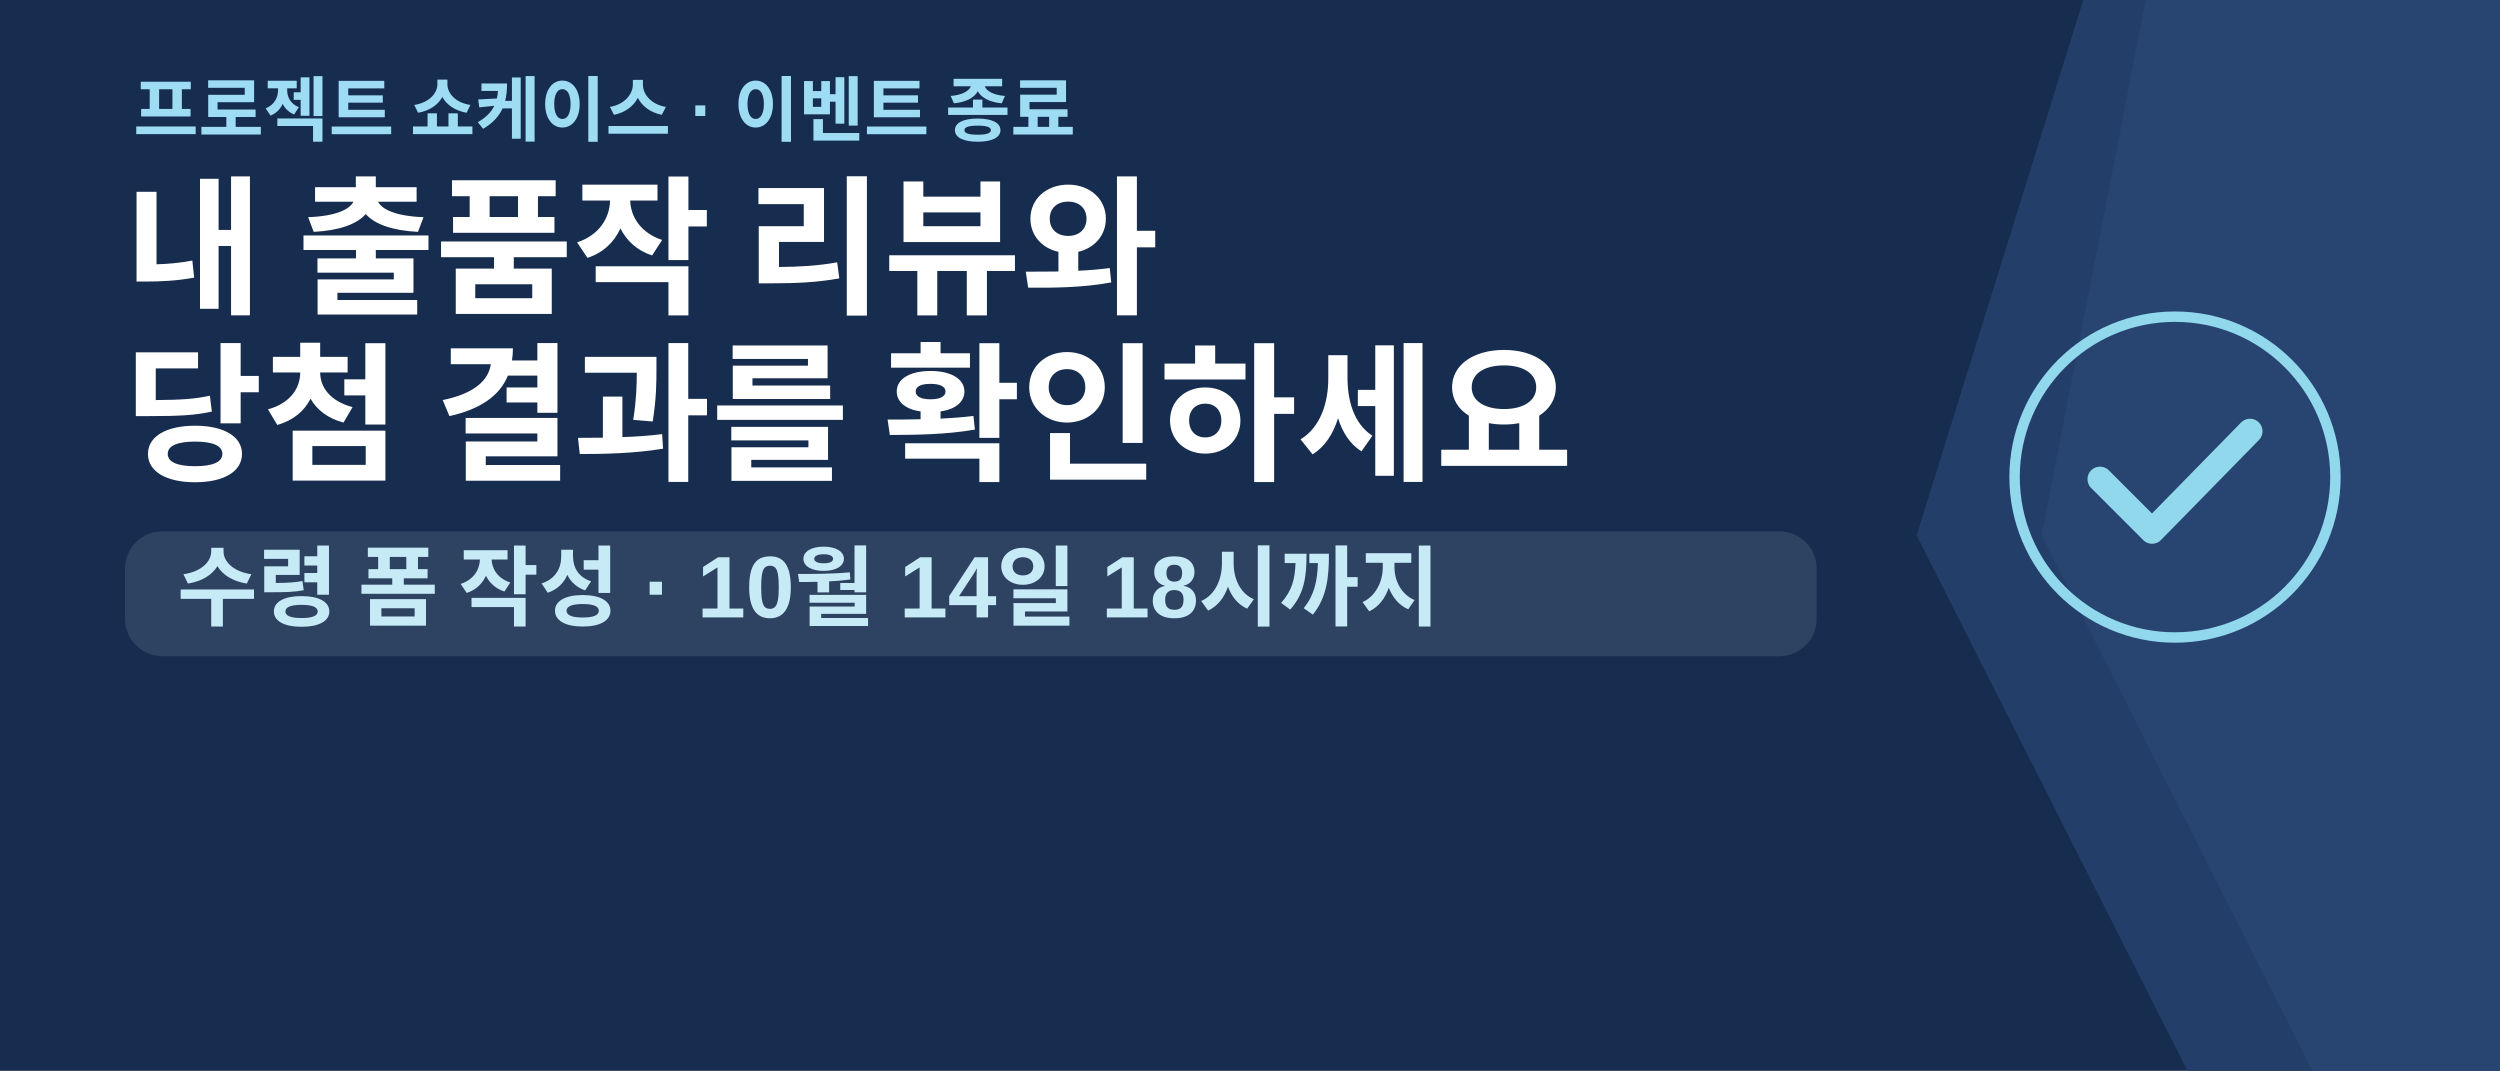
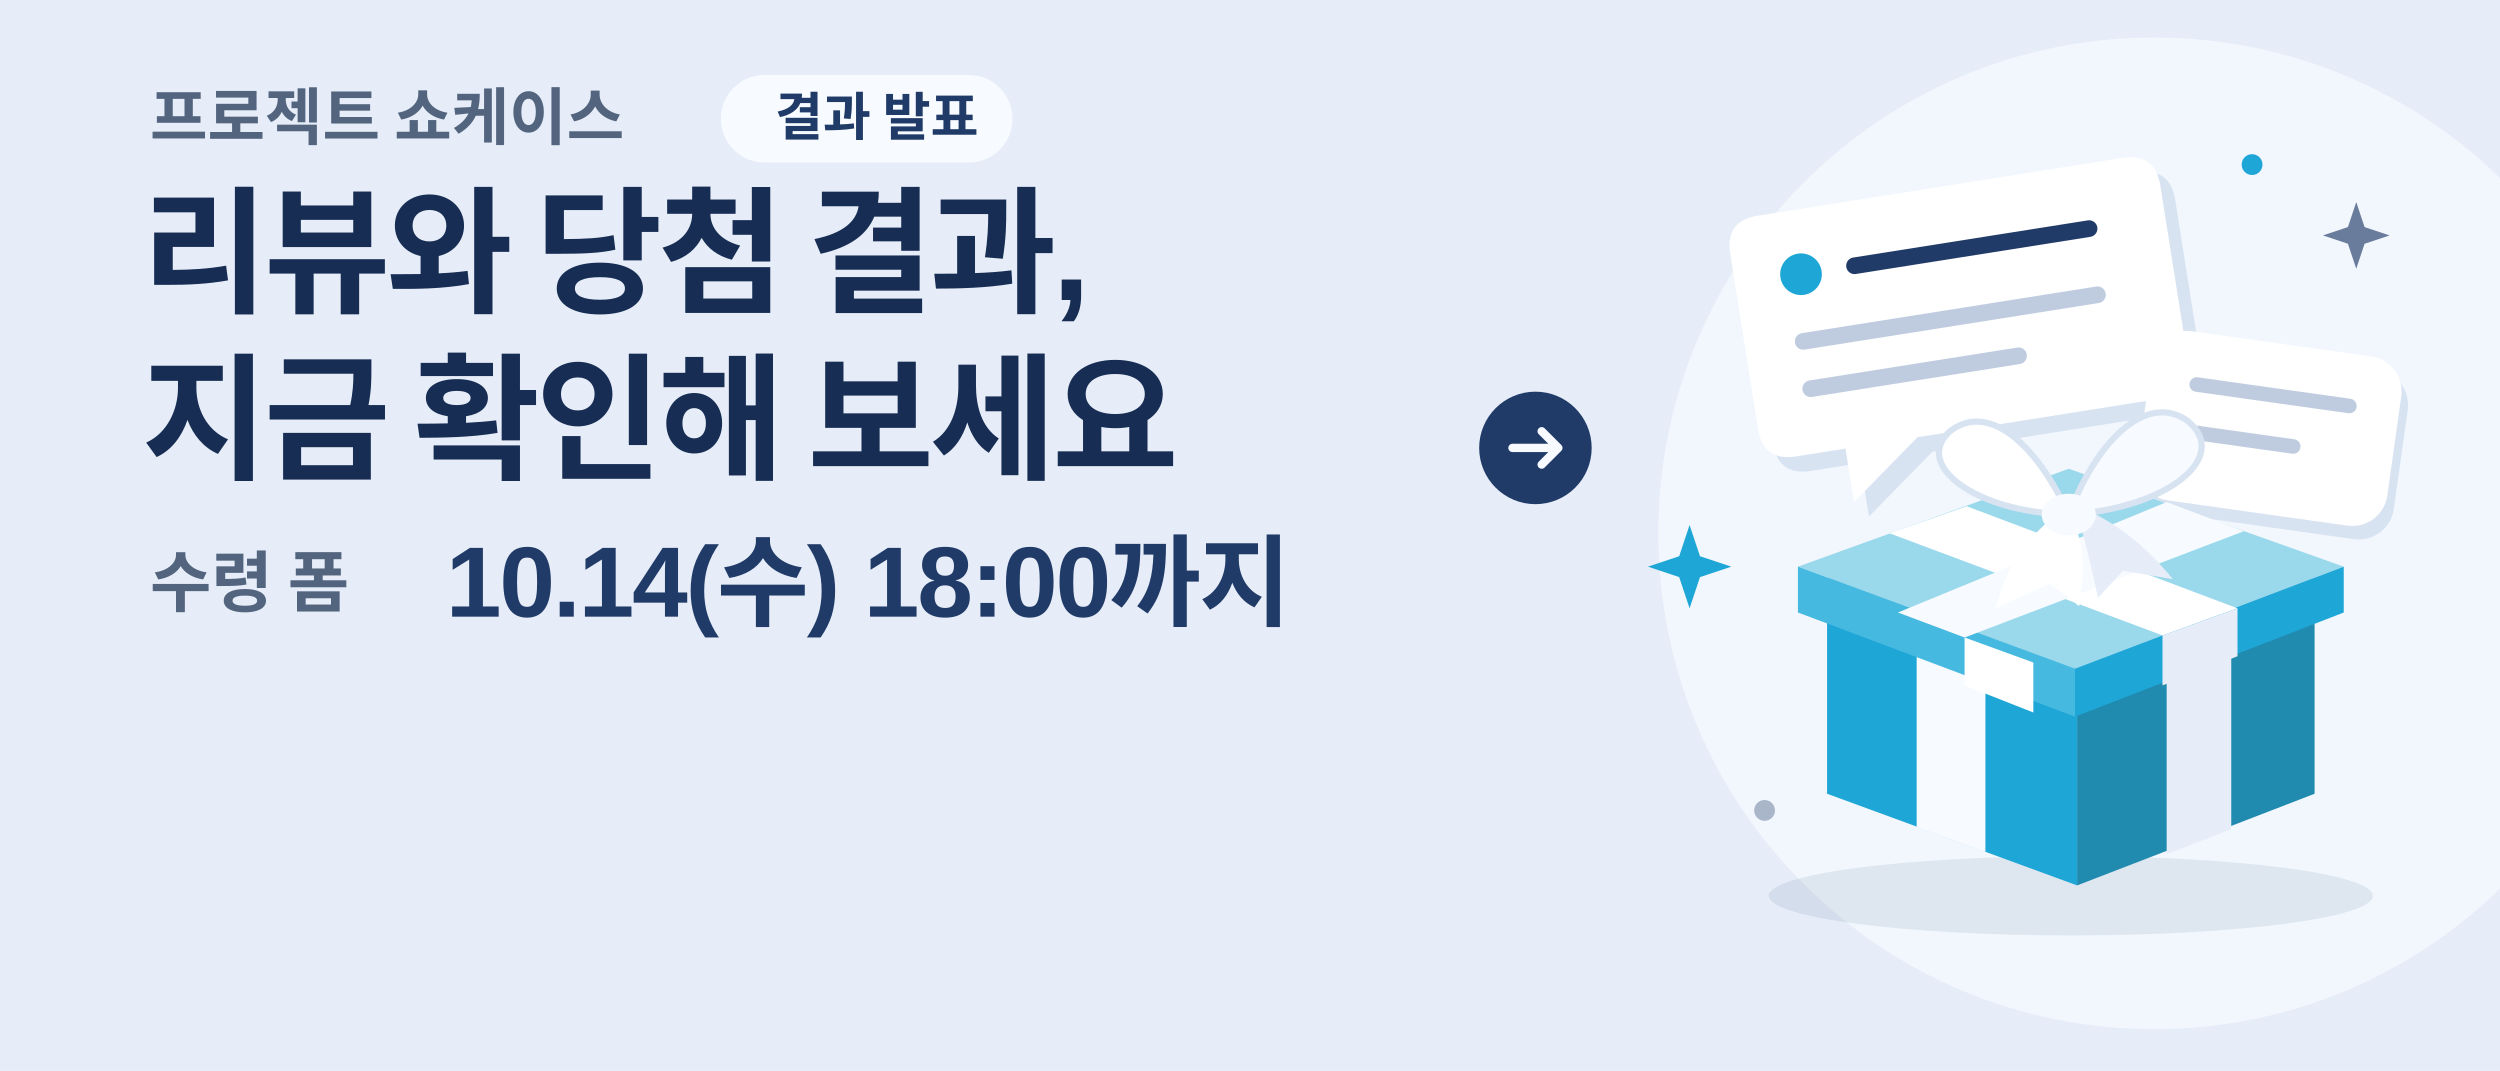
<svg xmlns="http://www.w3.org/2000/svg" width="1200" height="514" viewBox="0 0 1200 514" fill="none">
-   <rect width="1200" height="514" fill="#172D50" />
-   <path d="M1000 0H1200V514H1050L920 257Z" fill="#233F69" />
-   <path d="M1030 0H1200V514H1110L980 257Z" fill="#2C4C78" fill-opacity=".55" />
+   <rect width="1200" height="514" fill="#E6EDF8" />
+   <circle cx="1034" cy="256" r="238" fill="#F7FBFF" fill-opacity=".72" />
  <g font-family="Pretendard, 'Noto Sans KR', 'Apple SD Gothic Neo', Arial, sans-serif">
-     <text x="64" y="65" fill="#9DDCF2" font-size="34" font-weight="700">프로젝트 쇼케이스 · 이벤트 종료</text>
-     <text x="60" y="145" fill="#FFFFFF" font-size="72" font-weight="800">내 출품작 리뷰와</text>
-     <text x="60" y="225" fill="#FFFFFF" font-size="72" font-weight="800">당첨 결과를 확인하세요</text>
-     <rect x="60" y="255" width="812" height="60" rx="18" fill="#FFFFFF" fill-opacity=".10" />
-     <text x="85" y="297" fill="#C7EAF7" font-size="42" font-weight="700">수령 폼 작성 · 10월 14일 18시까지</text>
+     <text x="72" y="67" fill="#53657E" font-size="30" font-weight="600">프로젝트 쇼케이스</text>
+     <rect x="346" y="36" width="140" height="42" rx="21" fill="#F7FBFF" />
+     <text x="372" y="65" fill="#213B68" font-size="25" font-weight="700">결과 발표</text>
+     <text x="68" y="145" fill="#172D53" font-size="66" font-weight="750" letter-spacing="-2">리뷰와 당첨 결과,</text>
+     <text x="68" y="225" fill="#172D53" font-size="66" font-weight="750" letter-spacing="-2">지금 확인해 보세요</text>
+     <text x="72" y="291" fill="#53657E" font-size="32" font-weight="600">수령 폼</text>
+     <text x="214" y="296" fill="#213B68" font-size="48" font-weight="700" letter-spacing="-1">10.14(수) 18:00까지</text>
  </g>
-   <circle cx="1044" cy="229" r="77" stroke="#91D8ED" stroke-width="5" />
-   <path d="M1008 230L1033 255L1080 207" stroke="#91D8ED" stroke-width="12" stroke-linecap="round" stroke-linejoin="round" />
+   <circle cx="737" cy="215" r="27" fill="#213B68" />
+   <path d="M726 215H748M740 207L748 215L740 223" stroke="#F7FBFF" stroke-width="4" stroke-linecap="round" stroke-linejoin="round" />
+   <g transform="rotate(-9 947 154)">
+     <path d="M843 112Q843 96 859 96H1036Q1052 96 1052 112V197Q1052 213 1036 213H918L883 239V213H859Q843 213 843 197Z" fill="#D8E3F2" />
+     <path d="M837 104Q837 88 853 88H1030Q1046 88 1046 104V189Q1046 205 1030 205H912L877 231V205H853Q837 205 837 189Z" fill="#FFFFFF" />
+     <circle cx="869" cy="119" r="10" fill="#1EA6D7" />
+     <path d="M895 119H1009" stroke="#213B68" stroke-width="8" stroke-linecap="round" />
+     <path d="M865 151H1008M865 174H966" stroke="#BFCCDF" stroke-width="8" stroke-linecap="round" />
+   </g>
+   <g transform="rotate(8 1091 219)">
+     <rect x="1031" y="171" width="121" height="82" rx="17" fill="#D8E3F2" />
+     <rect x="1027" y="165" width="121" height="82" rx="17" fill="#FFFFFF" />
+     <path d="M1050 190H1124M1050 213H1100" stroke="#BFCCDF" stroke-width="7" stroke-linecap="round" />
+   </g>
+   <ellipse cx="994" cy="430" rx="145" ry="19" fill="#213B68" fill-opacity=".09" />
+   <path d="M877 278L993 236L1111 278L997 323Z" fill="#82CBE4" />
+   <path d="M877 278L997 323V425L877 381Z" fill="#1EA6D7" />
+   <path d="M997 323L1111 278V381L997 425Z" fill="#218BAF" />
+   <path d="M920 294L953 306V409L920 397Z" fill="#F7FBFF" />
+   <path d="M1040 306L1071 294V398L1040 410Z" fill="#E6EDF8" />
+   <path d="M863 272L993 225L1125 272L996 321Z" fill="#9AD8EB" />
+   <path d="M863 272L996 321V344L863 294Z" fill="#45B9DF" />
+   <path d="M996 321L1125 272V294L996 344Z" fill="#1EA6D7" />
+   <path d="M907 256L1038 305L1074 292L944 243Z" fill="#FFFFFF" />
+   <path d="M1077 255L943 306L911 294L1040 241Z" fill="#F7FBFF" />
+   <path d="M943 306L976 318V342L943 329Z" fill="#FFFFFF" />
+   <path d="M1038 305L1074 292V315L1038 329Z" fill="#E6EDF8" />
+   <path d="M993 247C977 212 954 193 936 207C918 223 948 246 993 247Z" fill="#FFFFFF" stroke="#D8E3F2" stroke-width="3" />
+   <path d="M993 247C1008 208 1032 189 1050 202C1071 219 1041 244 993 247Z" fill="#F7FBFF" stroke="#D8E3F2" stroke-width="3" />
+   <path d="M991 244C972 258 963 272 958 292L984 280L998 291C1001 271 1001 258 991 244Z" fill="#FFFFFF" />
+   <path d="M996 242C1016 251 1029 261 1043 278L1019 274L1007 287C1003 267 999 254 996 242Z" fill="#E6EDF8" />
+   <ellipse cx="993" cy="247" rx="13" ry="10" fill="#F7FBFF" />
+   <path d="M811 252L816 267L831 272L816 277L811 292L806 277L791 272L806 267Z" fill="#1EA6D7" />
+   <path d="M1131 97L1135 109L1147 113L1135 117L1131 129L1127 117L1115 113L1127 109Z" fill="#213B68" fill-opacity=".65" />
+   <circle cx="1081" cy="79" r="5" fill="#1EA6D7" />
+   <circle cx="847" cy="389" r="5" fill="#213B68" fill-opacity=".35" />
</svg>
